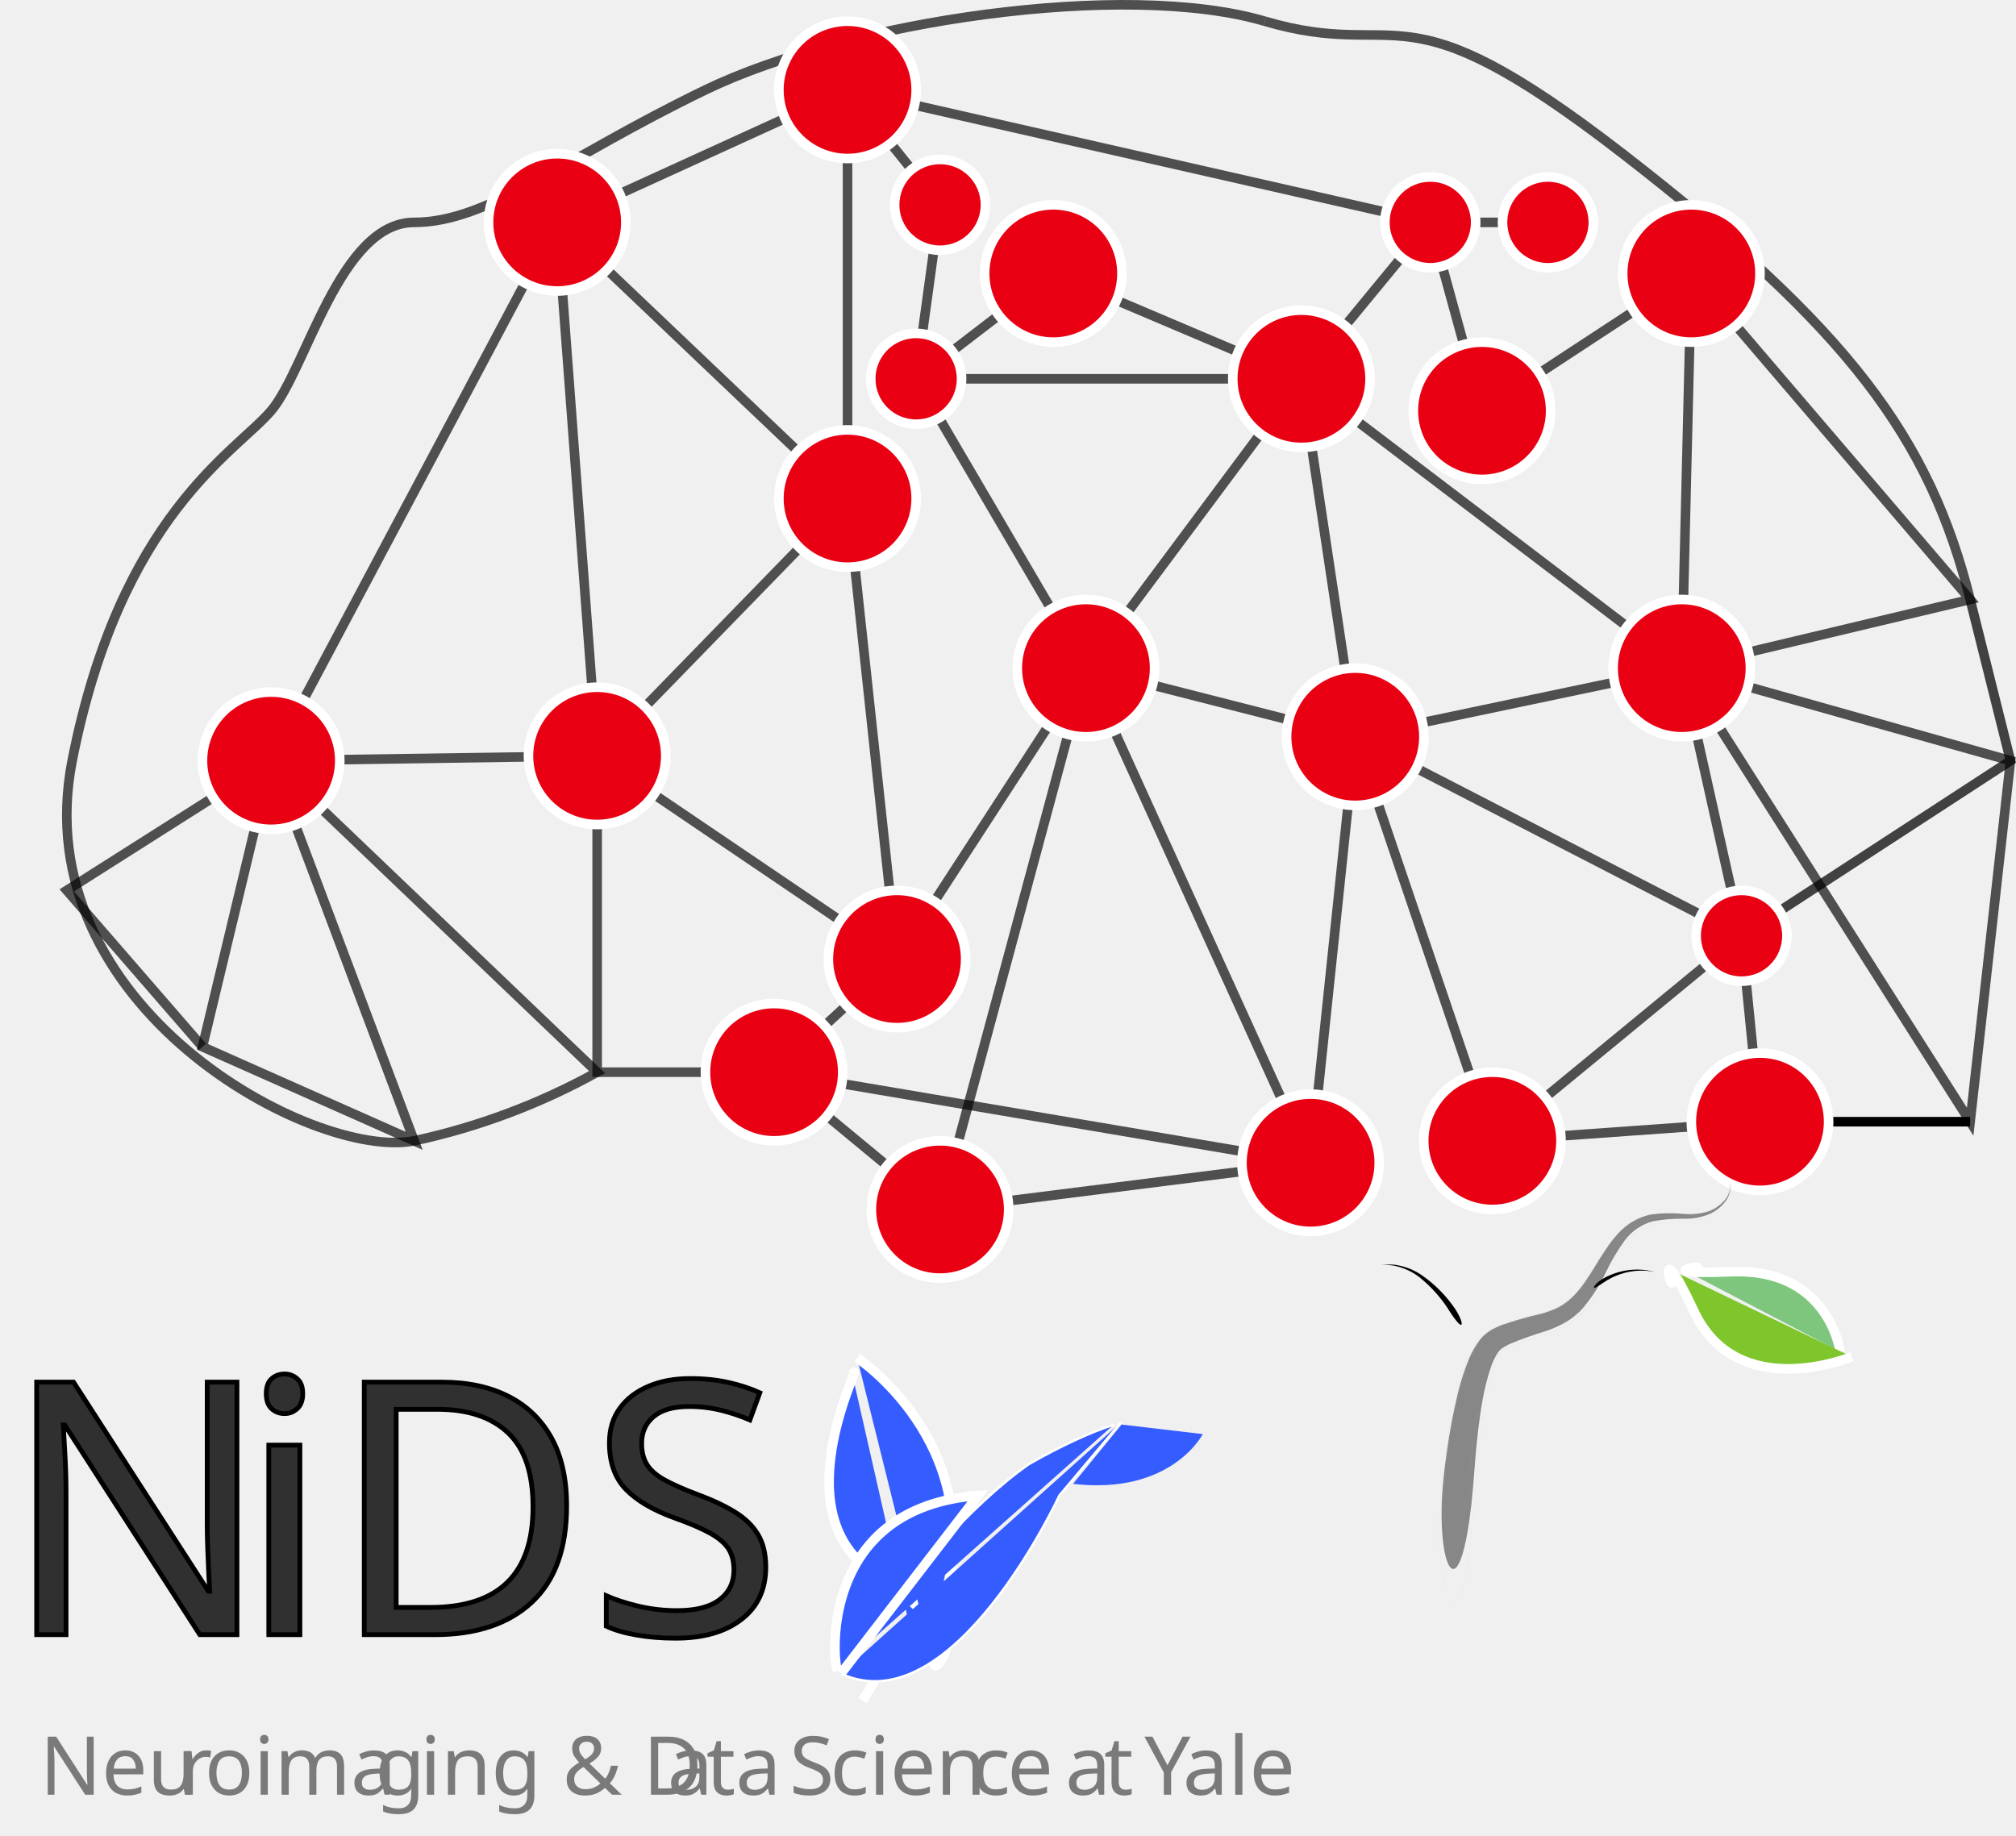
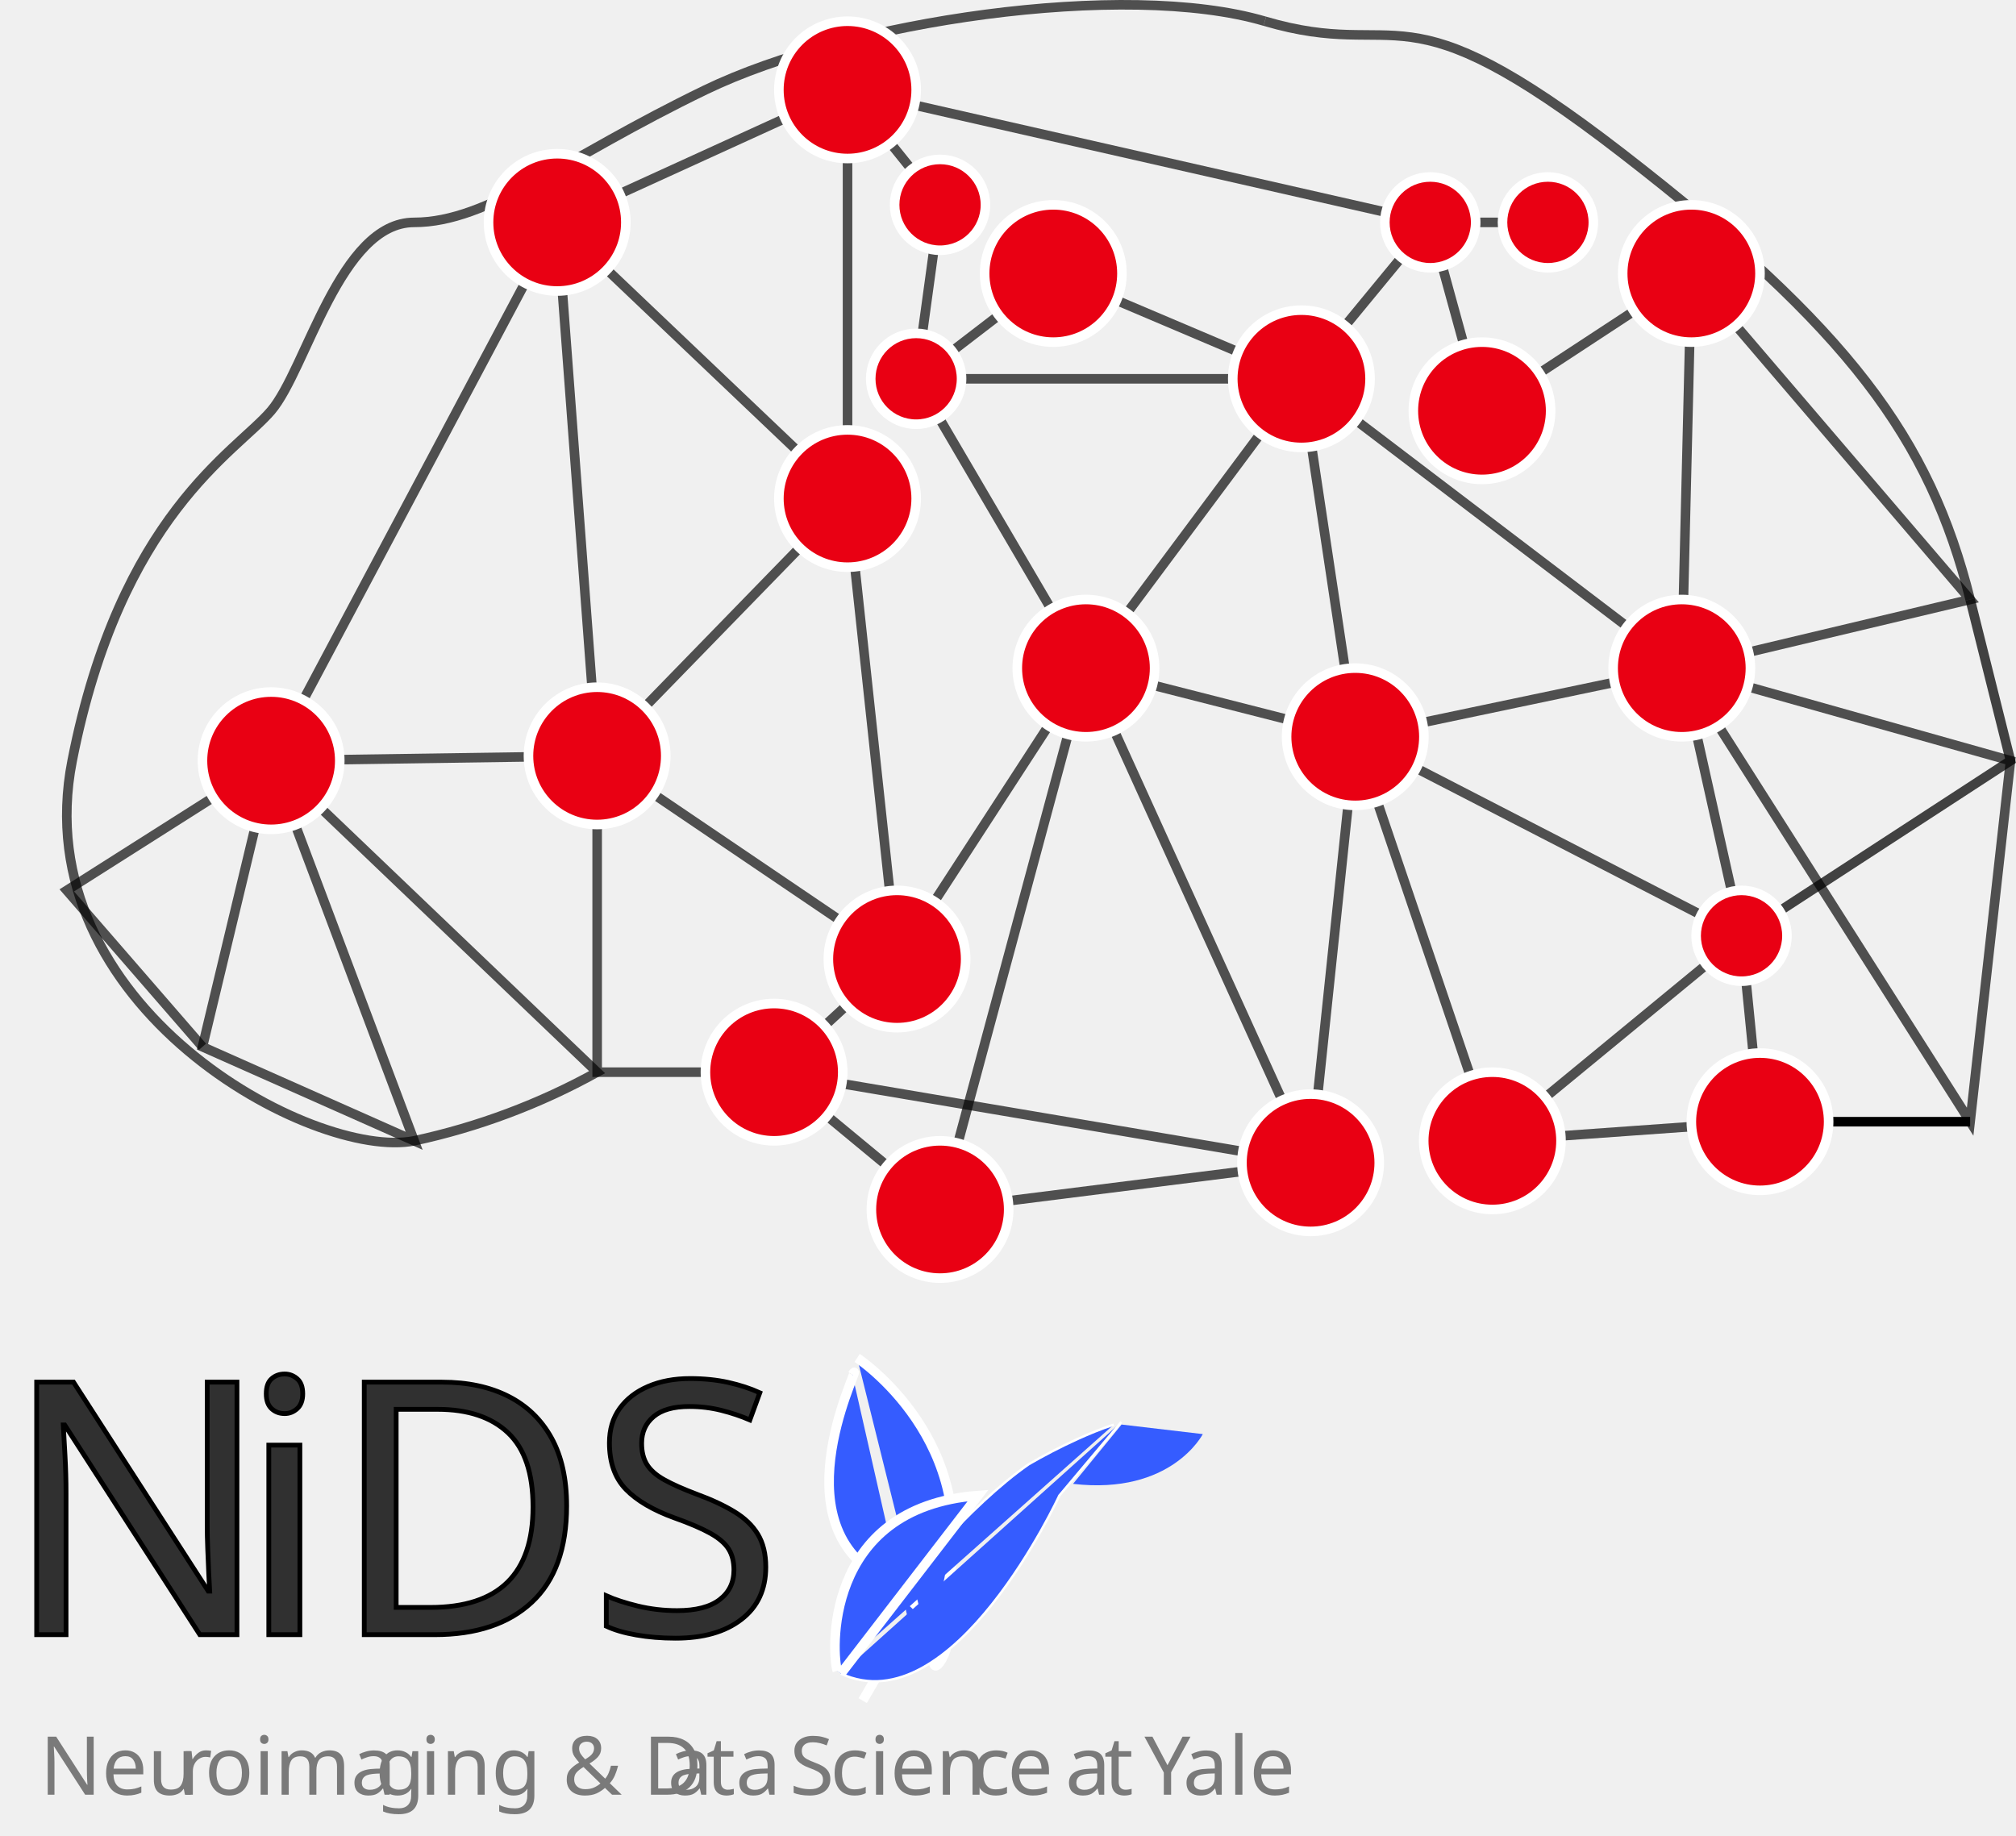
<svg xmlns="http://www.w3.org/2000/svg" viewBox="0 0 421.69 384.02">
  <defs>
-     <style>.cls-1{font-size:74px;}.cls-1,.cls-3{fill:#303030;font-family:MyriadPro-Regular, Myriad Pro;}.cls-1,.cls-14,.cls-15,.cls-16{stroke:#000;}.cls-1,.cls-11,.cls-12,.cls-13,.cls-14,.cls-15,.cls-16,.cls-17,.cls-18,.cls-20,.cls-21,.cls-22,.cls-24{stroke-miterlimit:10;}.cls-2{letter-spacing:0.01em;}.cls-3{opacity:0.61;font-size:17px;}.cls-4{letter-spacing:-0.01em;}.cls-5{letter-spacing:-0.01em;}.cls-6{letter-spacing:0em;}.cls-7{letter-spacing:0.01em;}.cls-8{letter-spacing:-0.01em;}.cls-9{letter-spacing:-0.05em;}.cls-10{letter-spacing:-0.07em;}.cls-11,.cls-12{fill:#7ec67e;}.cls-11,.cls-12,.cls-13,.cls-17,.cls-21,.cls-24{stroke:#fff;}.cls-11,.cls-24{stroke-width:0.5px;}.cls-12,.cls-13,.cls-14,.cls-15,.cls-16,.cls-17,.cls-21{stroke-width:2px;}.cls-13,.cls-23,.cls-24{fill:#355cff;}.cls-14,.cls-15,.cls-16,.cls-18,.cls-20,.cls-22{fill:none;}.cls-15{opacity:0.73;}.cls-16{opacity:0.67;}.cls-17{fill:#e90013;}.cls-18,.cls-20,.cls-22{stroke:#7b7b7b;}.cls-18{stroke-width:0px;}.cls-19{opacity:0.44;}.cls-20{stroke-width:0.01px;}.cls-21{fill:#7ec62b;}.cls-22{stroke-width:0px;}</style>
+     <style>.cls-1{font-size:74px;}.cls-1,.cls-3{fill:#303030;font-family:MyriadPro-Regular, Myriad Pro;}.cls-1,.cls-14,.cls-15,.cls-16{stroke:#000;}.cls-1,.cls-11,.cls-12,.cls-13,.cls-14,.cls-15,.cls-16,.cls-17,.cls-19{stroke-miterlimit:10;}.cls-2{letter-spacing:0.01em;}.cls-3{opacity:0.61;font-size:17px;}.cls-4{letter-spacing:-0.01em;}.cls-5{letter-spacing:-0.01em;}.cls-6{letter-spacing:0em;}.cls-7{letter-spacing:0.01em;}.cls-8{letter-spacing:-0.01em;}.cls-9{letter-spacing:-0.05em;}.cls-10{letter-spacing:-0.07em;}.cls-11,.cls-12{fill:#7ec67e;}.cls-11,.cls-12,.cls-13,.cls-17,.cls-19{stroke:#fff;}.cls-11,.cls-19{stroke-width:0.5px;}.cls-12,.cls-13,.cls-14,.cls-15,.cls-16,.cls-17{stroke-width:2px;}.cls-13,.cls-18,.cls-19{fill:#355cff;}.cls-14,.cls-15,.cls-16{fill:none;}.cls-15{opacity:0.73;}.cls-16{opacity:0.67;}.cls-17{fill:#e90013;}</style>
  </defs>
  <g id="Layer_2" data-name="Layer 2">
    <g id="Layer_1-2" data-name="Layer 1">
      <text class="cls-1" transform="translate(0.5 341.96)">
        <tspan class="cls-2">N</tspan>
        <tspan x="49.43" y="0" xml:space="preserve">iDS  </tspan>
      </text>
      <text class="cls-3" transform="translate(8.33 375.44)">Neu<tspan class="cls-4" x="29.07" y="0">r</tspan>
        <tspan x="34.46" y="0">oima</tspan>
        <tspan class="cls-5" x="70.14" y="0">g</tspan>
        <tspan x="79.54" y="0">ing &amp; D</tspan>
        <tspan class="cls-6" x="131.27" y="0">a</tspan>
        <tspan x="139.4" y="0">ta </tspan>
        <tspan class="cls-7" x="156.82" y="0">S</tspan>
        <tspan x="165.31" y="0">cien</tspan>
        <tspan class="cls-8" x="194.85" y="0">c</tspan>
        <tspan x="202.37" y="0">e </tspan>
        <tspan class="cls-6" x="214.49" y="0">a</tspan>
        <tspan x="222.61" y="0">t</tspan>
        <tspan class="cls-9" x="228.24" y="0"> </tspan>
        <tspan class="cls-10" x="231.06" y="0">Y</tspan>
        <tspan x="239.07" y="0">ale</tspan>
      </text>
      <path class="cls-11" d="M186.84,346l-.53-.3v0l-.15-.22a.47.47,0,0,1,.06-.09" />
      <line class="cls-12" x1="186.31" y1="345.69" x2="180.46" y2="355.76" />
      <path class="cls-13" d="M178.29,287.56c3.29-4.89-15.39,28.31,4.28,41.34,27,17.92-4.53,10.61,8.65,15.52" />
      <path class="cls-13" d="M179.29,284.06s26.57,17.49,18.6,49.11,5.36,2.41-2.74,14.6" />
      <line class="cls-14" x1="368.14" y1="234.65" x2="412.1" y2="234.65" />
      <polyline class="cls-15" points="364.28 195.76 420.54 159.13 412.1 125.41" />
      <polyline class="cls-16" points="124.91 158.13 124.91 224.29 161.92 224.29" />
      <polyline class="cls-16" points="351.78 139.76 420.54 159.13 412.1 234.65 351.78 139.76 412.1 125.41 353.78 57.21" />
      <polygon class="cls-16" points="56.71 159.13 86.63 238.65 42.35 218.98 56.71 159.13" />
      <polyline class="cls-16" points="56.71 159.13 13.97 186.26 42.35 218.98" />
      <polyline class="cls-16" points="116.55 46.52 177.28 104.29 177.28 18.8 299.17 46.52 272.22 79.24 227.15 139.76 196.63 253.01" />
      <path class="cls-16" d="M264.56,4.44c-29.28-8.62-87.28,0-117,14.36S102.19,46.52,86.63,46.52,64.09,77.26,56.71,85.93,25.23,107.67,15.1,159.12s50.68,83.7,71.53,79.53a139.54,139.54,0,0,0,38.27-14.36L56.71,159.12l68.19-1,62.73,42.5-25.71,23.67,112.22,19-47-103.47L191.63,79.24h80.59l79.56,60.53-68.3,14.35,80.8,41.64-52.12,42.89" />
      <path class="cls-16" d="M412.1,125.41c-8.45-33.72-25.34-56.6-72.68-93.25s-45.58-19.1-74.86-27.72" />
      <polyline class="cls-16" points="161.92 224.29 196.63 253.01 274.14 243.24 283.48 154.13 312.16 238.65 368.14 234.65 364.28 195.76 351.78 139.76 353.78 57.21 309.99 85.93 299.17 46.52 323.78 46.52" />
      <line class="cls-16" x1="56.71" y1="159.12" x2="116.55" y2="46.52" />
      <polygon class="cls-16" points="116.55 46.52 124.91 158.13 177.28 104.29 187.63 200.62 227.15 139.76 283.48 154.13 272.22 79.24 220.32 57.21 191.63 79.24 196.63 42.85 177.28 18.8 116.55 46.52" />
      <circle class="cls-17" cx="177.28" cy="104.29" r="14.36" />
      <circle class="cls-17" cx="283.48" cy="154.12" r="14.36" />
      <circle class="cls-17" cx="274.14" cy="243.24" r="14.36" />
      <circle class="cls-17" cx="227.15" cy="139.77" r="14.36" />
      <circle class="cls-17" cx="272.22" cy="79.24" r="14.36" />
      <circle class="cls-17" cx="309.99" cy="85.93" r="14.36" />
      <circle class="cls-17" cx="351.78" cy="139.77" r="14.36" />
      <circle class="cls-17" cx="353.78" cy="57.21" r="14.36" />
      <circle class="cls-17" cx="368.14" cy="234.65" r="14.36" />
      <circle class="cls-17" cx="220.32" cy="57.21" r="14.36" />
      <circle class="cls-17" cx="312.16" cy="238.65" r="14.36" />
      <path class="cls-17" d="M71.07,159.12a14.36,14.36,0,1,1-14.36-14.35A14.35,14.35,0,0,1,71.07,159.12Z" />
      <circle class="cls-17" cx="116.55" cy="46.52" r="14.36" />
      <circle class="cls-17" cx="187.63" cy="200.62" r="14.36" />
      <circle class="cls-17" cx="161.92" cy="224.29" r="14.36" />
      <circle class="cls-17" cx="124.9" cy="158.12" r="14.36" />
      <circle class="cls-17" cx="196.63" cy="253.01" r="14.36" />
      <circle class="cls-17" cx="191.63" cy="79.24" r="9.5" />
      <path class="cls-17" d="M177.28,4.44A14.36,14.36,0,1,1,162.92,18.8,14.35,14.35,0,0,1,177.28,4.44" />
      <circle class="cls-17" cx="364.28" cy="195.76" r="9.5" />
      <circle class="cls-17" cx="299.17" cy="46.52" r="9.5" />
      <circle class="cls-17" cx="196.63" cy="42.85" r="9.5" />
      <circle class="cls-17" cx="323.78" cy="46.52" r="9.5" />
-       <path d="M288.92,264.62c-.08,0-.08,0,0,0l.72-.06a11.92,11.92,0,0,1,1.95,0,13.21,13.21,0,0,1,5.65,2.09,27.11,27.11,0,0,1,7.18,7.23c1.05,1.6,1.54,3.09,1.24,3.25s-1.27-1-2.28-2.56a28.46,28.46,0,0,0-6.49-7.4,12.83,12.83,0,0,0-5.33-2.41,11.81,11.81,0,0,0-1.91-.16Z" />
-       <path class="cls-18" d="M289.15,264.63c-.19,0-.18,0,0,0h.49a6.9,6.9,0,0,1,1.39.09,12,12,0,0,1,4.67,1.67,15.23,15.23,0,0,1,1.35.91l.68.53.67.59a25,25,0,0,1,2.61,2.78c.41.53.84,1.06,1.23,1.64.19.28.41.56.59.86l.14.22.11.15.18.29.2.28.17.24.13.18.06.07,0,0,0,.05a4.82,4.82,0,0,0,.49.54.86.86,0,0,0,.18.16.61.61,0,0,0,.14.1.29.29,0,0,0,.19.06c.1,0,.13-.15.11-.38s-.06-.25-.11-.42l-.1-.27-.13-.32c-.06-.12-.11-.25-.16-.36l-.05-.09,0-.1,0,0h0l0,0-.09-.14-.05-.08,0-.07-.05-.06v0l0,0-.12-.16-.49-.66c-.32-.41-.66-.82-1-1.23l-1-1.09-.91-.92a22.11,22.11,0,0,0-2.62-2.2,14.51,14.51,0,0,0-5.86-2.57,5.87,5.87,0,0,0-1.2-.15,6.71,6.71,0,0,0-1,0l-.71,0h-.45a1.1,1.1,0,0,1,.28-.06,9.15,9.15,0,0,1,1.51-.12,11.71,11.71,0,0,1,5.7,1.52,17.39,17.39,0,0,1,3,2,25.94,25.94,0,0,1,2.16,2c.4.39.76.84,1.18,1.31.21.24.4.5.61.76l.17.21.24.32c.09.11.18.24.27.36l.26.37.26.38c.09.12.18.25.26.38l.46.77.11.18.1.18,0,.09.05.08.09.17.16.31.07.15.07.14.06.13.06.13,0,.06,0,.05,0,.09.07.15.05.14.16.44c0,.13.06.23.09.32s0,.18,0,.25a.79.79,0,0,1,0,.31c0,.13-.15.15-.32.05a1.47,1.47,0,0,1-.31-.25l-.2-.21-.24-.29c-.17-.22-.38-.47-.68-.89l-.06-.08-.07-.11-.08-.11-.08-.12-.36-.52-.42-.63-.11-.17-.11-.17,0,0,0,0-.06-.09-.11-.17-.22-.33-.11-.16-.1-.16-.2-.31-.16-.23c-.2-.28-.41-.57-.61-.87-.42-.54-.81-1.09-1.24-1.57a22.93,22.93,0,0,0-2.54-2.64c-.42-.39-.89-.7-1.3-1s-.88-.57-1.3-.85a11.63,11.63,0,0,0-4.47-1.53l-.76-.09h-1Z" />
-       <g class="cls-19">
-         <path d="M361.84,247.84c0-.37,0-.39.05,0l.05.24c0,.15,0,.39,0,.69a4.88,4.88,0,0,1-1,2.49,8.63,8.63,0,0,1-3.31,2.69,13.63,13.63,0,0,1-5.54,1,31,31,0,0,0-6.49.56,11,11,0,0,0-5.69,3.89,41.89,41.89,0,0,0-4,6.74,35.45,35.45,0,0,1-4.68,7.35l-.79.85c-.27.28-.59.52-.89.78a11.45,11.45,0,0,1-1.92,1.39,23.4,23.4,0,0,1-4.16,1.9,78.07,78.07,0,0,0-7.71,2.75,14.65,14.65,0,0,0-1.56.88c-.23.15-.28.26-.45.37l-.43.52a14,14,0,0,0-1.45,3,46.15,46.15,0,0,0-1.73,6.8c-.81,4.48-1.2,8.55-1.49,11.74-.29,3.62-.47,5.83-.54,6.74-.79,9.42-2.39,17.08-4.15,17s-3-7.9-2.15-17.57c.11-1.2.35-3.61.82-6.89a123.92,123.92,0,0,1,2.29-12.19,49.88,49.88,0,0,1,2.43-7.49,18.22,18.22,0,0,1,2.36-4c.31-.34.61-.67,1-1a10.43,10.43,0,0,1,1.23-.87,18.47,18.47,0,0,1,2.11-1,78.91,78.91,0,0,1,8.3-2.37,19.92,19.92,0,0,0,3.62-1.35,9.25,9.25,0,0,0,1.56-1c.24-.19.5-.35.74-.56l.69-.64c3.68-3.62,5.74-9.14,9.49-13.23a12.82,12.82,0,0,1,6.9-4,31.57,31.57,0,0,1,6.82-.12,13,13,0,0,0,5.28-.56,8.13,8.13,0,0,0,3.31-2.3,4.68,4.68,0,0,0,1.12-2.31c0-.29,0-.52,0-.67Z" />
-         <path class="cls-20" d="M361.77,248.93a4.44,4.44,0,0,0,.08-.66,2.8,2.8,0,0,1-.08.73,3.9,3.9,0,0,1-.18.58,5,5,0,0,1-.91,1.52,7.79,7.79,0,0,1-2.26,1.8,8.4,8.4,0,0,1-3.73,1c-1.5.11-3.18,0-5.07-.08a15,15,0,0,0-6.3.84,14.16,14.16,0,0,0-5.81,4.54,66.38,66.38,0,0,0-4.32,6.56,27,27,0,0,1-4.88,6.25c-1.94,1.7-4.49,2.6-7.47,3.34-1.48.38-3.06.74-4.69,1.24a23.57,23.57,0,0,0-2.49.92c-.42.19-.84.37-1.26.6-.21.12-.4.2-.63.35L311,279a9.65,9.65,0,0,0-1.2,1.19c-.3.41-.62.83-.89,1.25s-.49.84-.72,1.27L307.6,284a43.33,43.33,0,0,0-1.81,5.16,98.58,98.58,0,0,0-2.3,10.64c-.3,1.8-.56,3.62-.8,5.44l-.17,1.35c0,.32-.09.68-.12.95-.07.63-.13,1.23-.19,1.78s-.12,1.22-.15,1.79,0,.95-.07,1.53v1.16c0,.16,0,.32,0,.48v.51a27.71,27.71,0,0,0,.38,3.78,11.85,11.85,0,0,0,.28,1.19,7,7,0,0,0,.31.84,1.48,1.48,0,0,0,.68.8c.48.18,1-.27,1.5-1.31a14.68,14.68,0,0,0,.79-2c.13-.43.27-.88.4-1.4s.27-1.05.41-1.66.27-1.25.4-1.94l.1-.52.09-.53.05-.27v-.12l0-.19.1-.85,0-.46,0-.42,0-.37v-.13l0-.25.07-1c.1-1.3.2-2.68.3-4.05.23-2.69.51-5.3.86-7.78a69.55,69.55,0,0,1,1.28-7,25.29,25.29,0,0,1,2-5.77,6,6,0,0,1,1.43-1.82,12.89,12.89,0,0,1,2.18-1.23,36.57,36.57,0,0,1,4.38-1.62,35.84,35.84,0,0,0,6.39-2.47,14.14,14.14,0,0,0,3.76-2.91,21,21,0,0,0,2.75-3.65c1.57-2.55,2.77-5.15,4.17-7.52a26.4,26.4,0,0,1,2.28-3.33,12.79,12.79,0,0,1,2.87-2.55,10.06,10.06,0,0,1,1.66-.86,9,9,0,0,1,1.73-.56,19.87,19.87,0,0,1,3.46-.37,47.12,47.12,0,0,0,6.15-.27,8.92,8.92,0,0,0,4.35-2,6.3,6.3,0,0,0,1.95-2.81c.06-.22.09-.43.13-.62a.59.59,0,0,0,0-.14h0c0-.12,0,.27,0-.27v-.19l0-.16h0v-.12l0-.26c0-.17-.1-.34-.13-.48s0-.21,0-.19l.06.1,0,0,0,0h0a.25.25,0,0,1,.07.09,1.33,1.33,0,0,1,.22.49l.12.43,0,.55c.13,1.62-1.36,4.47-4.82,6a17,17,0,0,1-6,1,20.65,20.65,0,0,0-6.5.87,11.62,11.62,0,0,0-5.27,4.58c-1.47,2.18-2.69,4.81-4.23,7.6a27.12,27.12,0,0,1-4.33,6.07,10.9,10.9,0,0,1-1,.91,11.52,11.52,0,0,1-1.14.89,17.82,17.82,0,0,1-2.64,1.52,48.13,48.13,0,0,1-6,2.15,24.22,24.22,0,0,0-5.74,2.42l-.15.09-.06.07-.12.12c-.09.05-.21.26-.33.38a4.43,4.43,0,0,0-.35.53,4.32,4.32,0,0,0-.35.65A19.88,19.88,0,0,0,312,287.7a63.14,63.14,0,0,0-1.72,8.17c-.22,1.5-.43,3.05-.62,4.72,0,.43-.09.85-.14,1.28-.06.64-.13,1.29-.19,1.94L309.1,306c-.06.75-.13,1.54-.19,2.23s-.13,1.53-.2,2.26-.12,1.45-.19,2.27c-.12,1.27-.25,2.73-.4,4.43l-.1,1.05c0,.32-.06.66-.09,1l-.05.5c0,.15,0,.31-.05.47l-.1.94c-.06.55-.12,1.14-.19,1.74l-.09.8c0,.25-.06.5-.09.77l-.09.73-.09.71-.05.34,0,.28L307,327l-.12.82-.12.74c-.16.92-.31,1.65-.45,2.3s-.28,1.17-.42,1.64a12.41,12.41,0,0,1-.41,1.19,4,4,0,0,1-.79,1.36c-.52.5-1,.31-1.55-.56a8.63,8.63,0,0,1-.74-1.9c-.12-.43-.24-.9-.35-1.46s-.23-1.16-.33-1.87a55.06,55.06,0,0,1-.53-5.79l0-.53,0-.67,0-.71v-.73c0-1,0-2.12,0-3.32s.07-2.54.16-3.94l.07-1.07c0-.36.05-.71.08-1.07l0-.27,0-.27.05-.53.1-1.06.23-2.08.13-1,.13-1,.26-1.91.22-1.47c.3-1.91.62-3.75,1-5.56a71.39,71.39,0,0,1,2.81-10.49,23.07,23.07,0,0,1,2.56-5.08l.47-.63c.17-.21.38-.42.57-.63a7.8,7.8,0,0,1,1.42-1.18A16.5,16.5,0,0,1,314,277c3.35-1.3,6.46-1.73,9.1-2.57a13,13,0,0,0,6.4-3.91,42.31,42.31,0,0,0,4.43-6.32,39.78,39.78,0,0,1,4.44-6.2,12.88,12.88,0,0,1,6.05-3.8,19.42,19.42,0,0,1,6-.39,32.09,32.09,0,0,0,4.78,0,8.25,8.25,0,0,0,5.57-2.87,5.06,5.06,0,0,0,.83-1.46A2.42,2.42,0,0,0,361.77,248.93Z" />
-       </g>
-       <path class="cls-12" d="M384.92,282.79s-2.24-17.54-22.68-16.76-.95-2.39-9.34,0" />
-       <path class="cls-21" d="M387.34,283.82s-23.9,9.9-33-9.49-3.57.75-4.67-8.6" />
-       <path d="M346.18,266.1h0a14.09,14.09,0,0,0-1.63-.25,14.29,14.29,0,0,0-3.66.18,14,14,0,0,0-3.66,1.21,14.77,14.77,0,0,0-1.93,1.13c-.93.63-1.71,1.14-1.87,1s.45-.94,1.44-1.61a12.47,12.47,0,0,1,2.1-1.09,14.34,14.34,0,0,1,3.86-1,14.17,14.17,0,0,1,3.74.08A12.88,12.88,0,0,1,346.18,266.1Z" />
-       <path class="cls-22" d="M346,266.06c.12,0,.11,0,0,0l-.29-.08c-.2-.06-.49-.12-.86-.19a13.69,13.69,0,0,0-5.28.08,14.35,14.35,0,0,0-2.35.69,12.51,12.51,0,0,0-1.19.54l-.6.31-.14.09-.1.06-.19.12-.18.12-.16.11-.11.09,0,0,0,0,0,0a4.27,4.27,0,0,0-.32.34.47.47,0,0,0-.09.12.28.28,0,0,0-.05.09.23.23,0,0,0,0,.13q0,.09.24,0l.25-.09.16-.07.18-.09.21-.11.06,0,.05,0,0,0h0l.08-.05.05,0,0,0,0,0h0l0,0,.1-.07a3.42,3.42,0,0,1,.4-.26c.29-.16.55-.35.82-.48.54-.28,1.05-.5,1.51-.69a12.52,12.52,0,0,1,2-.6,12.89,12.89,0,0,1,3.93-.3,9.46,9.46,0,0,1,1.35.18l.43.1.08,0h0s0,0,0,0h.09l.06,0h0l-.18,0c-.19,0-.49-.09-.91-.13a14,14,0,0,0-3.55,0,15.11,15.11,0,0,0-2.09.44,11.51,11.51,0,0,0-1.65.59,9.75,9.75,0,0,0-.94.44,5.25,5.25,0,0,0-.51.28l-.13.07-.2.12-.23.14-.22.14-.23.15-.23.15-.43.3-.1.08-.1.06-.05,0,0,0-.09.07a1.77,1.77,0,0,0-.17.12l-.08.06-.07,0-.07.05-.07.05,0,0,0,0-.05,0-.08.05-.07.05-.23.17-.17.1-.13.07a.41.41,0,0,1-.19.05c-.09,0-.12-.05-.09-.17a.84.84,0,0,1,.1-.23l.09-.16.13-.19a3.65,3.65,0,0,1,.47-.55l.05,0,.05-.06.07-.06.06-.07c.09-.09.2-.17.31-.27l.39-.3.1-.08.11-.07,0,0,0,0,.06,0,.11-.07.22-.14.1-.06.11-.07.21-.11.16-.08c.21-.11.41-.22.62-.31a10.71,10.71,0,0,1,1.2-.48,14.08,14.08,0,0,1,2.28-.61,15.84,15.84,0,0,1,2.05-.21,12.57,12.57,0,0,1,3,.25,8.27,8.27,0,0,1,.81.18Z" />
-       <path class="cls-23" d="M251.59,300s-6.53,12.81-27.14,10.41h0L234.6,298" />
-       <path class="cls-24" d="M175.14,349.48a330.23,330.23,0,0,1,21.17-25.89c6.18-6.71,12.72-13,18.88-17.29,2.93-1.7,6.42-3.55,10.23-5.28h0c2.41-1.1,4.95-2.14,7.56-3" />
-       <path class="cls-24" d="M234.54,297.46l-12.95,15.39h0S199.37,361,175.89,350.11" />
+       <path class="cls-18" d="M251.59,300s-6.53,12.81-27.14,10.41h0L234.6,298" />
+       <path class="cls-19" d="M175.14,349.48a330.23,330.23,0,0,1,21.17-25.89c6.18-6.71,12.72-13,18.88-17.29,2.93-1.7,6.42-3.55,10.23-5.28h0c2.41-1.1,4.95-2.14,7.56-3" />
+       <path class="cls-19" d="M234.54,297.46l-12.95,15.39h0S199.37,361,175.89,350.11" />
      <path class="cls-13" d="M175.14,349.48c-1.06-2.87-3.34-34.11,29.44-36.63l-8.27,10.74-20.42,26.52" />
    </g>
  </g>
</svg>
